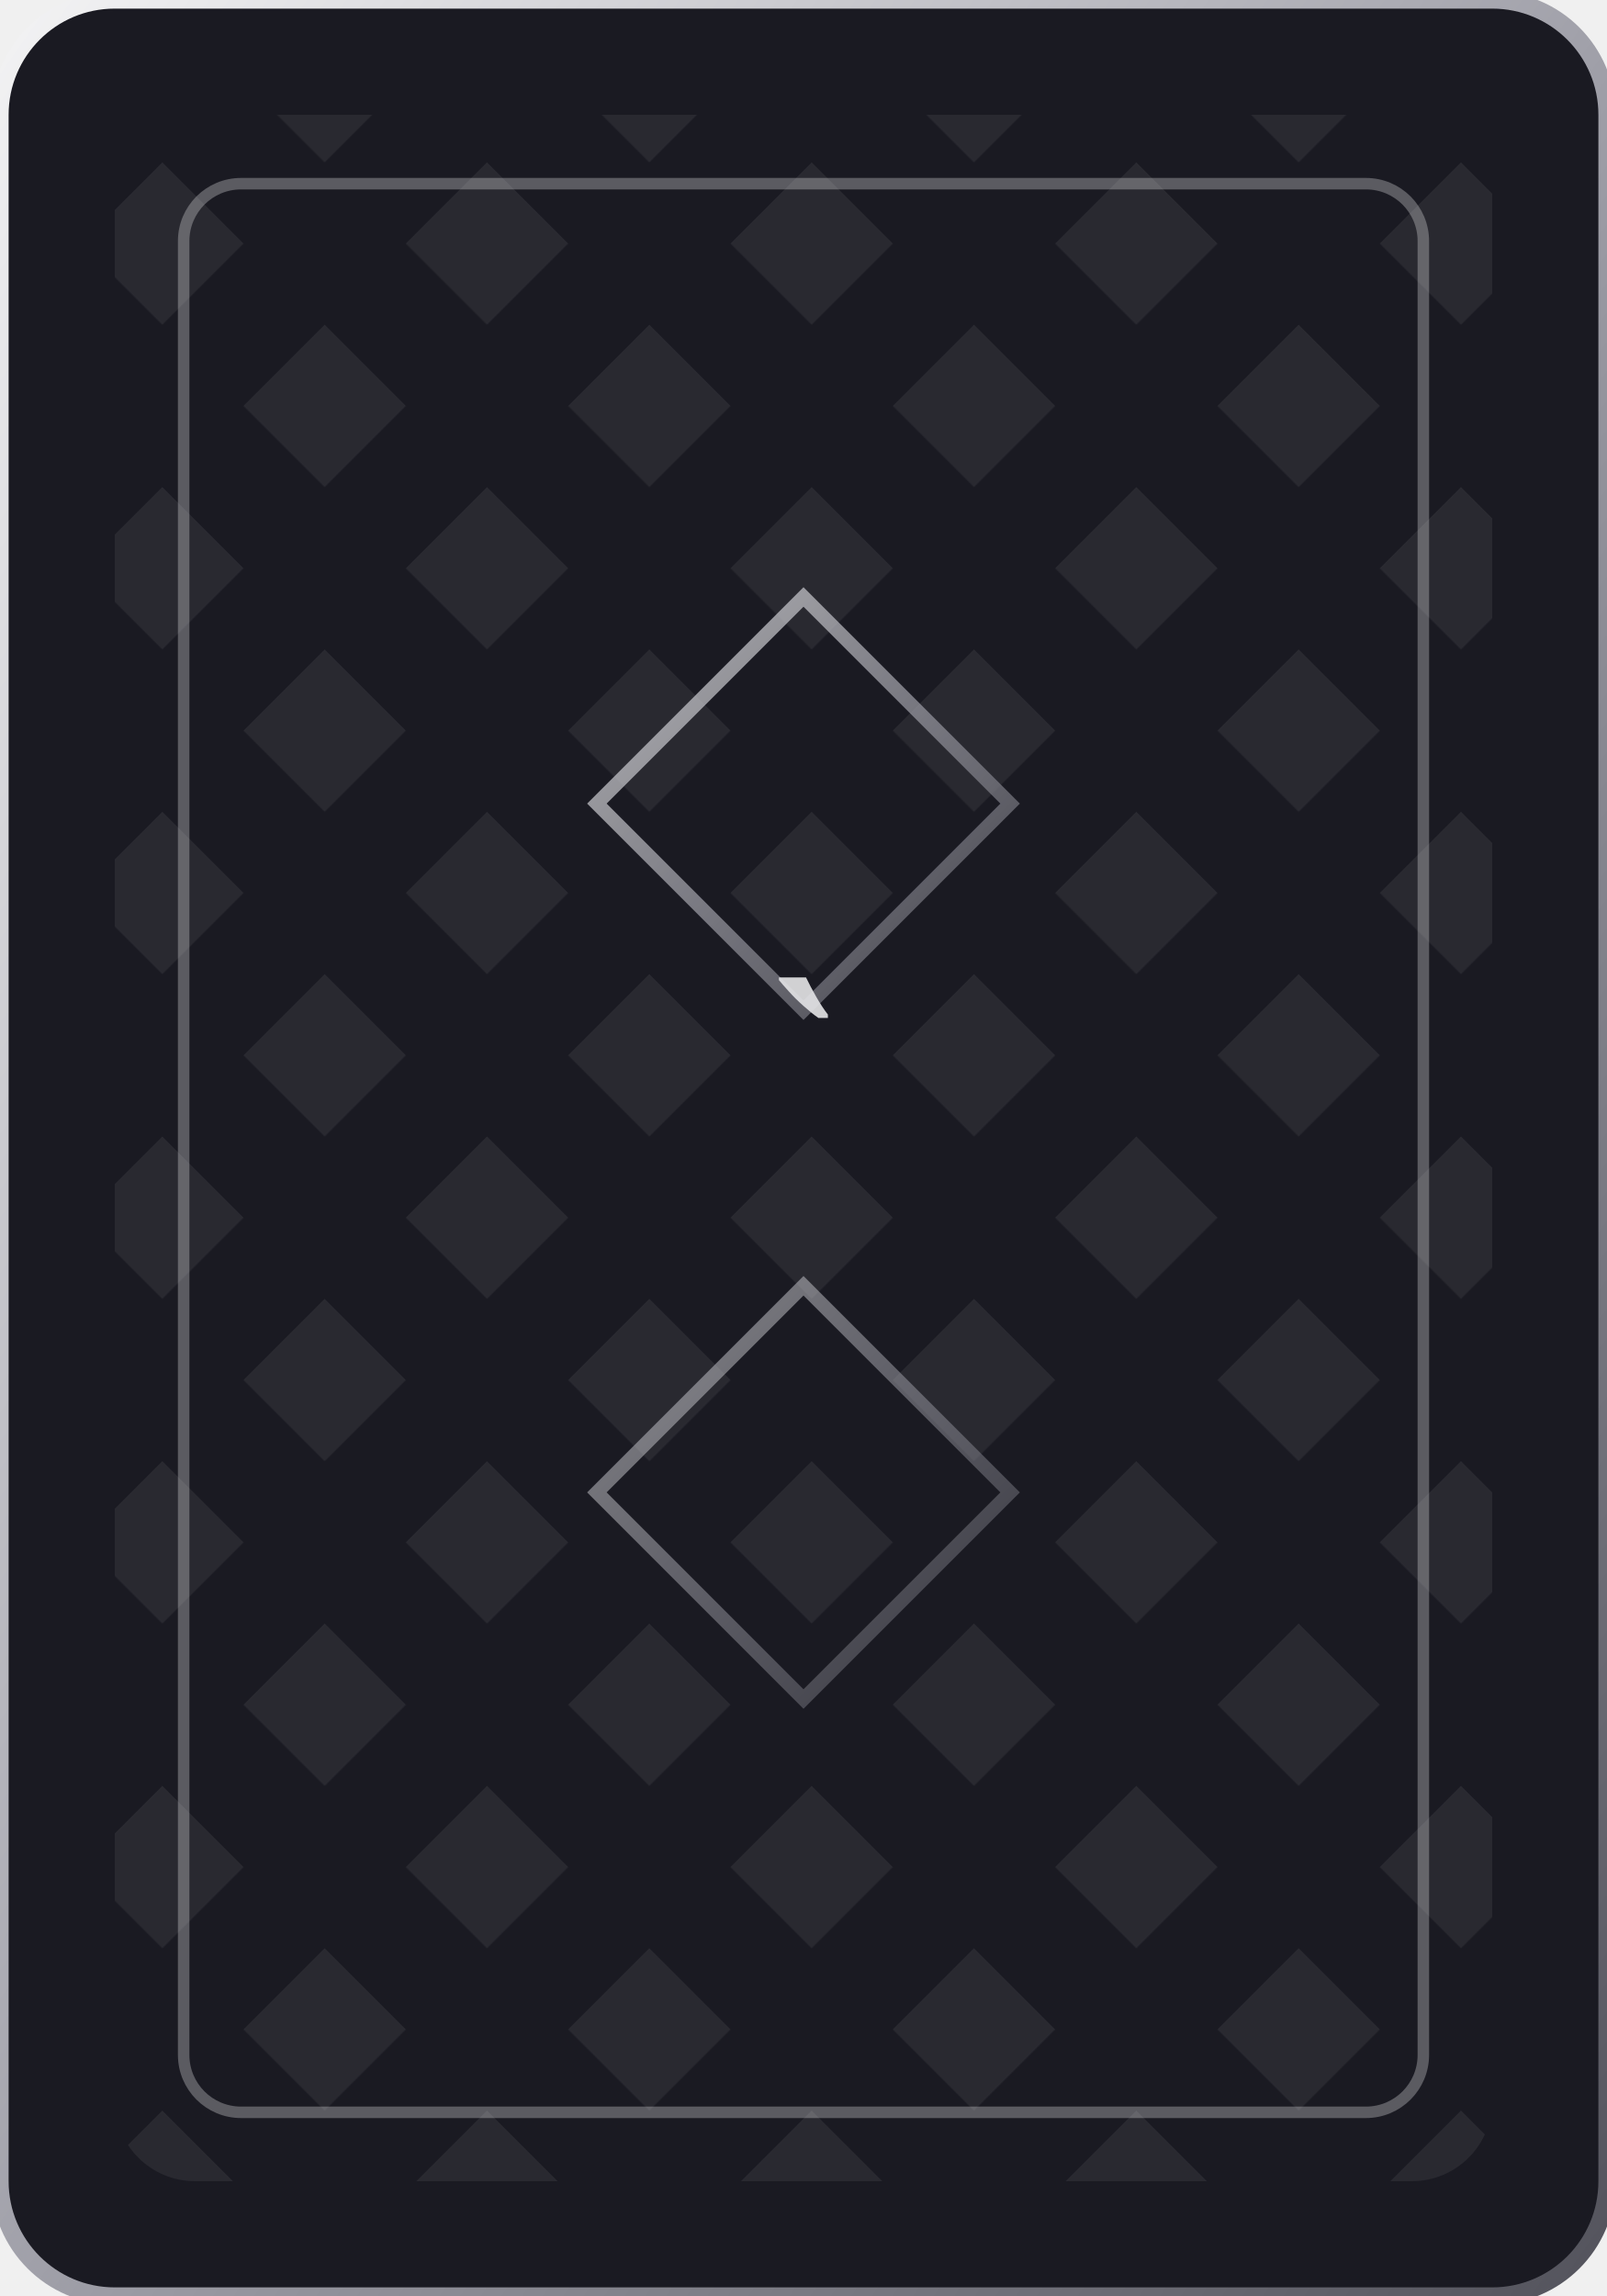
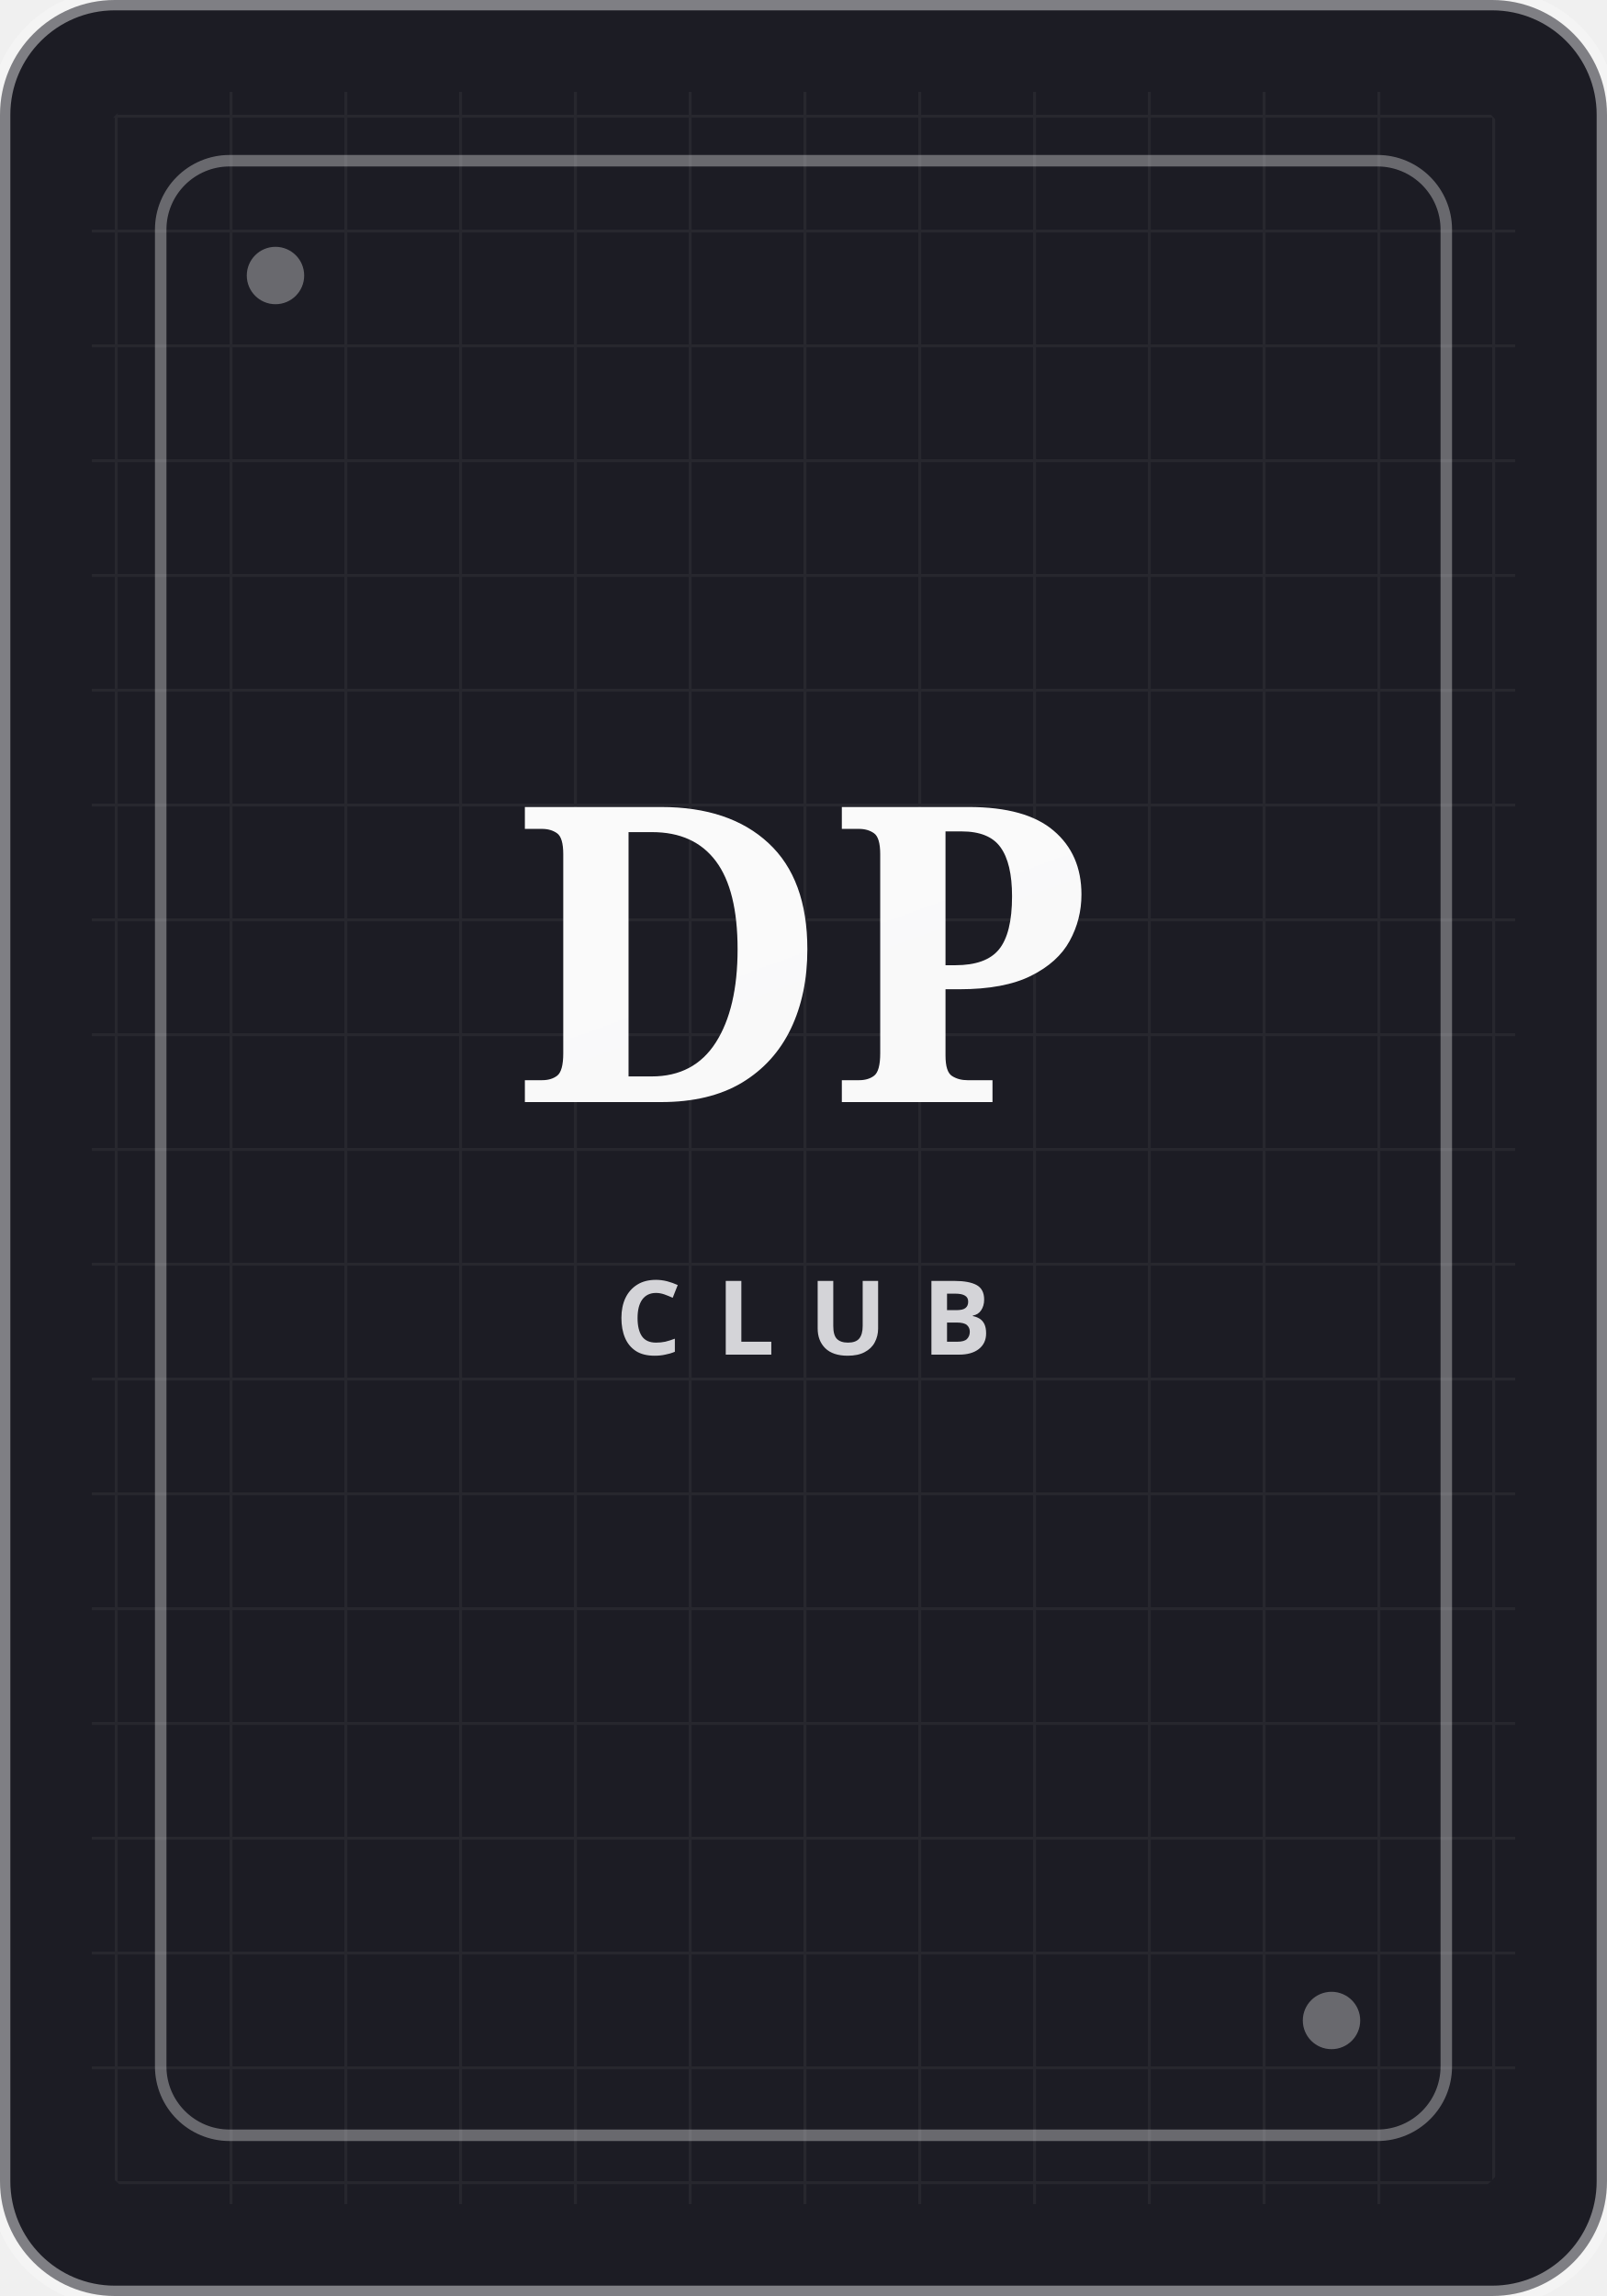
<svg xmlns="http://www.w3.org/2000/svg" viewBox="0 0 140 200" fill="none">
  <defs>
-     <linearGradient id="sBg" x1="0" y1="0" x2="140" y2="200">
-       <stop stop-color="#1a1a22" />
-       <stop offset="0.5" stop-color="#2a2a32" />
-       <stop offset="1" stop-color="#14141f" />
+     <linearGradient id="bg" x1="0" y1="0" x2="140" y2="200">
+       <stop stop-color="#1c1c24" />
+       <stop offset="1" stop-color="#09090b" />
    </linearGradient>
-     <linearGradient id="sShine" x1="0" y1="0" x2="1" y2="1">
-       <stop stop-color="#f4f4f5" />
+     <linearGradient id="silver" x1="0" y1="0" x2="140" y2="200">
+       <stop stop-color="#fafafa" />
      <stop offset="0.5" stop-color="#a1a1aa" />
-       <stop offset="1" stop-color="#52525b" />
+       <stop offset="1" stop-color="#71717a" />
    </linearGradient>
-     <pattern id="diamonds" width="20" height="20" patternUnits="userSpaceOnUse" patternTransform="rotate(45)">
-       <rect width="10" height="10" fill="#d4d4d8" fill-opacity="0.08" />
+     <pattern id="grid" width="10" height="10" patternUnits="userSpaceOnUse">
+       <path d="M10 0H0V10" stroke="#ffffff" stroke-opacity="0.05" stroke-width="0.5" />
    </pattern>
  </defs>
-   <rect width="140" height="200" rx="10" fill="url(#sBg)" stroke="url(#sShine)" stroke-width="1.5" />
-   <rect x="10" y="10" width="120" height="180" rx="7" fill="url(#diamonds)" />
-   <rect x="16" y="16" width="108" height="168" rx="5" stroke="#d4d4d8" stroke-opacity="0.35" stroke-width="1" />
-   <path d="M70 52 L88 70 L70 88 L52 70 Z" fill="none" stroke="url(#sShine)" stroke-width="1.2" opacity="0.7" />
-   <path d="M70 112 L88 130 L70 148 L52 130 Z" fill="none" stroke="url(#sShine)" stroke-width="1.2" opacity="0.5" />
-   <text x="70" y="102" text-anchor="middle" fill="#e4e4e7" font-family="Georgia,serif" font-size="22" opacity="0.9">`</text>
+   <rect width="140" height="200" rx="10" fill="url(#bg)" stroke="url(#silver)" stroke-opacity="0.45" stroke-width="1.8" />
+   <rect x="8" y="8" width="124" height="184" rx="7" fill="url(#grid)" />
+   <rect x="14" y="14" width="112" height="172" rx="6" stroke="url(#silver)" stroke-opacity="0.35" stroke-width="1" />
+   <text x="70" y="96" text-anchor="middle" fill="url(#silver)" font-family="Georgia,serif" font-size="36" font-weight="700">DP</text>
+   <text x="70" y="118" text-anchor="middle" fill="#d4d4d8" font-family="system-ui,sans-serif" font-size="9" font-weight="700" letter-spacing="0.34em">CLUB</text>
+   <circle cx="24" cy="24" r="2.5" fill="#fafafa" fill-opacity="0.35" />
+   <circle cx="116" cy="176" r="2.5" fill="#fafafa" fill-opacity="0.35" />
</svg>
